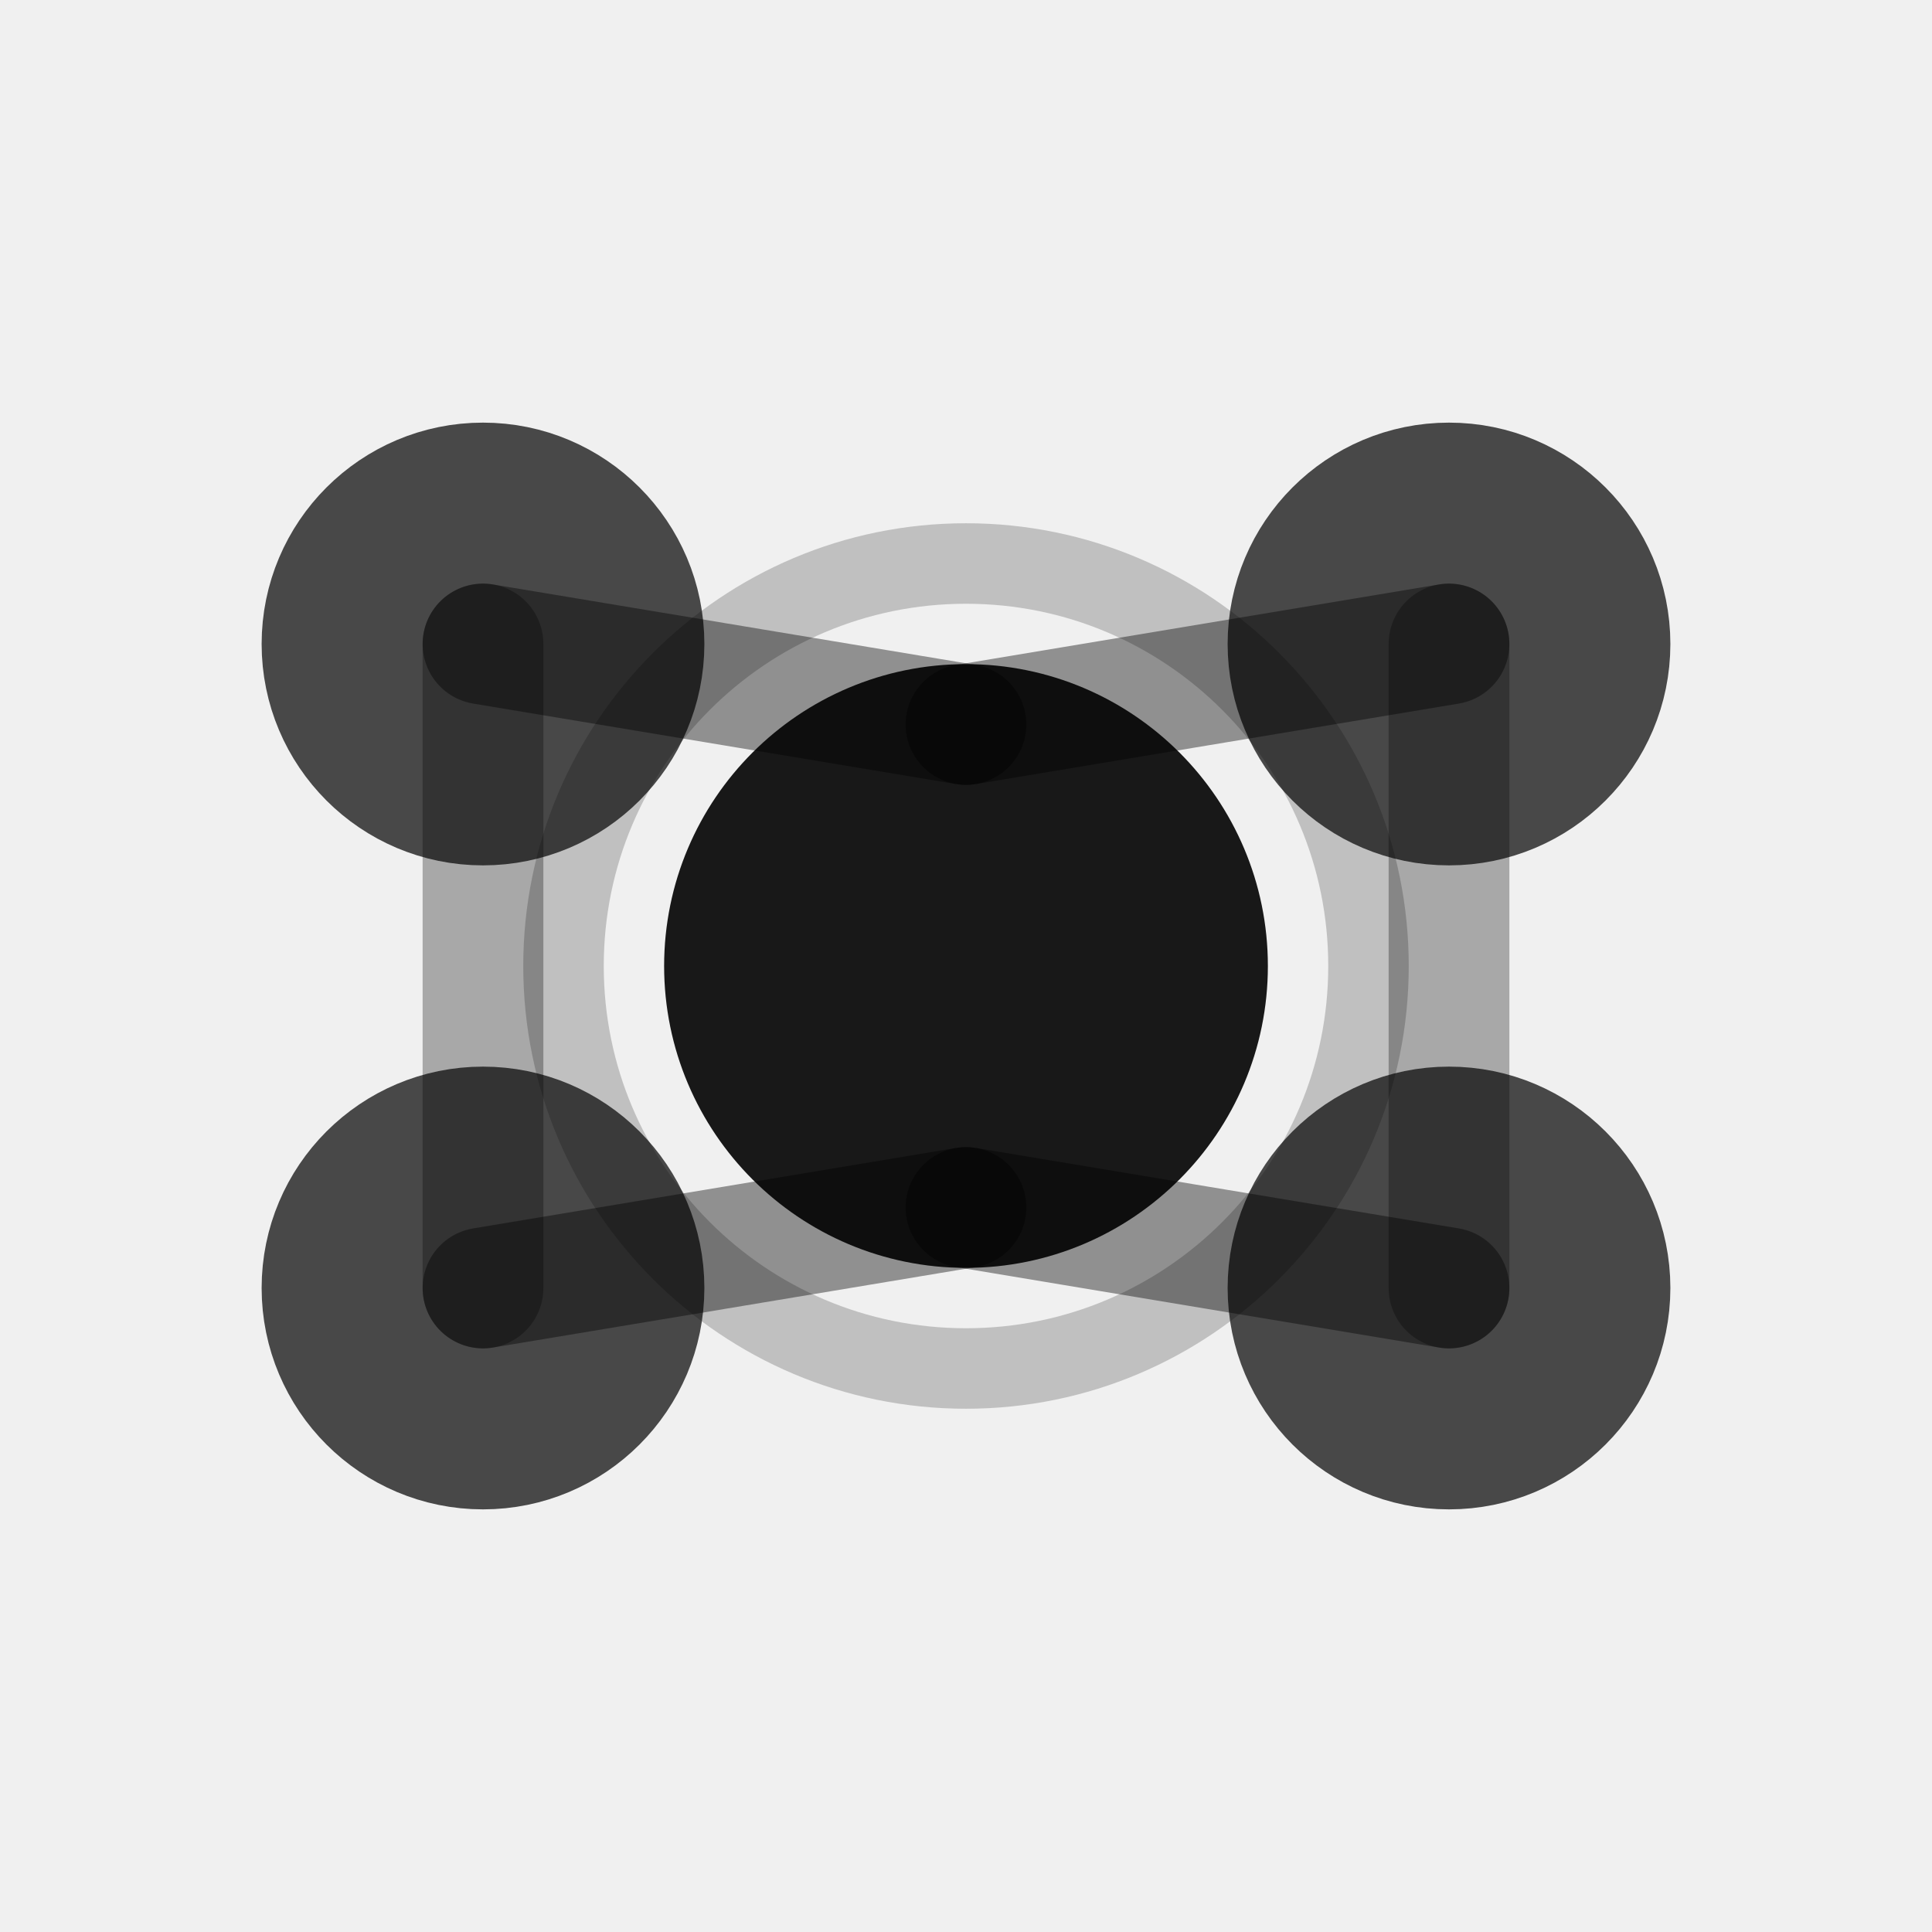
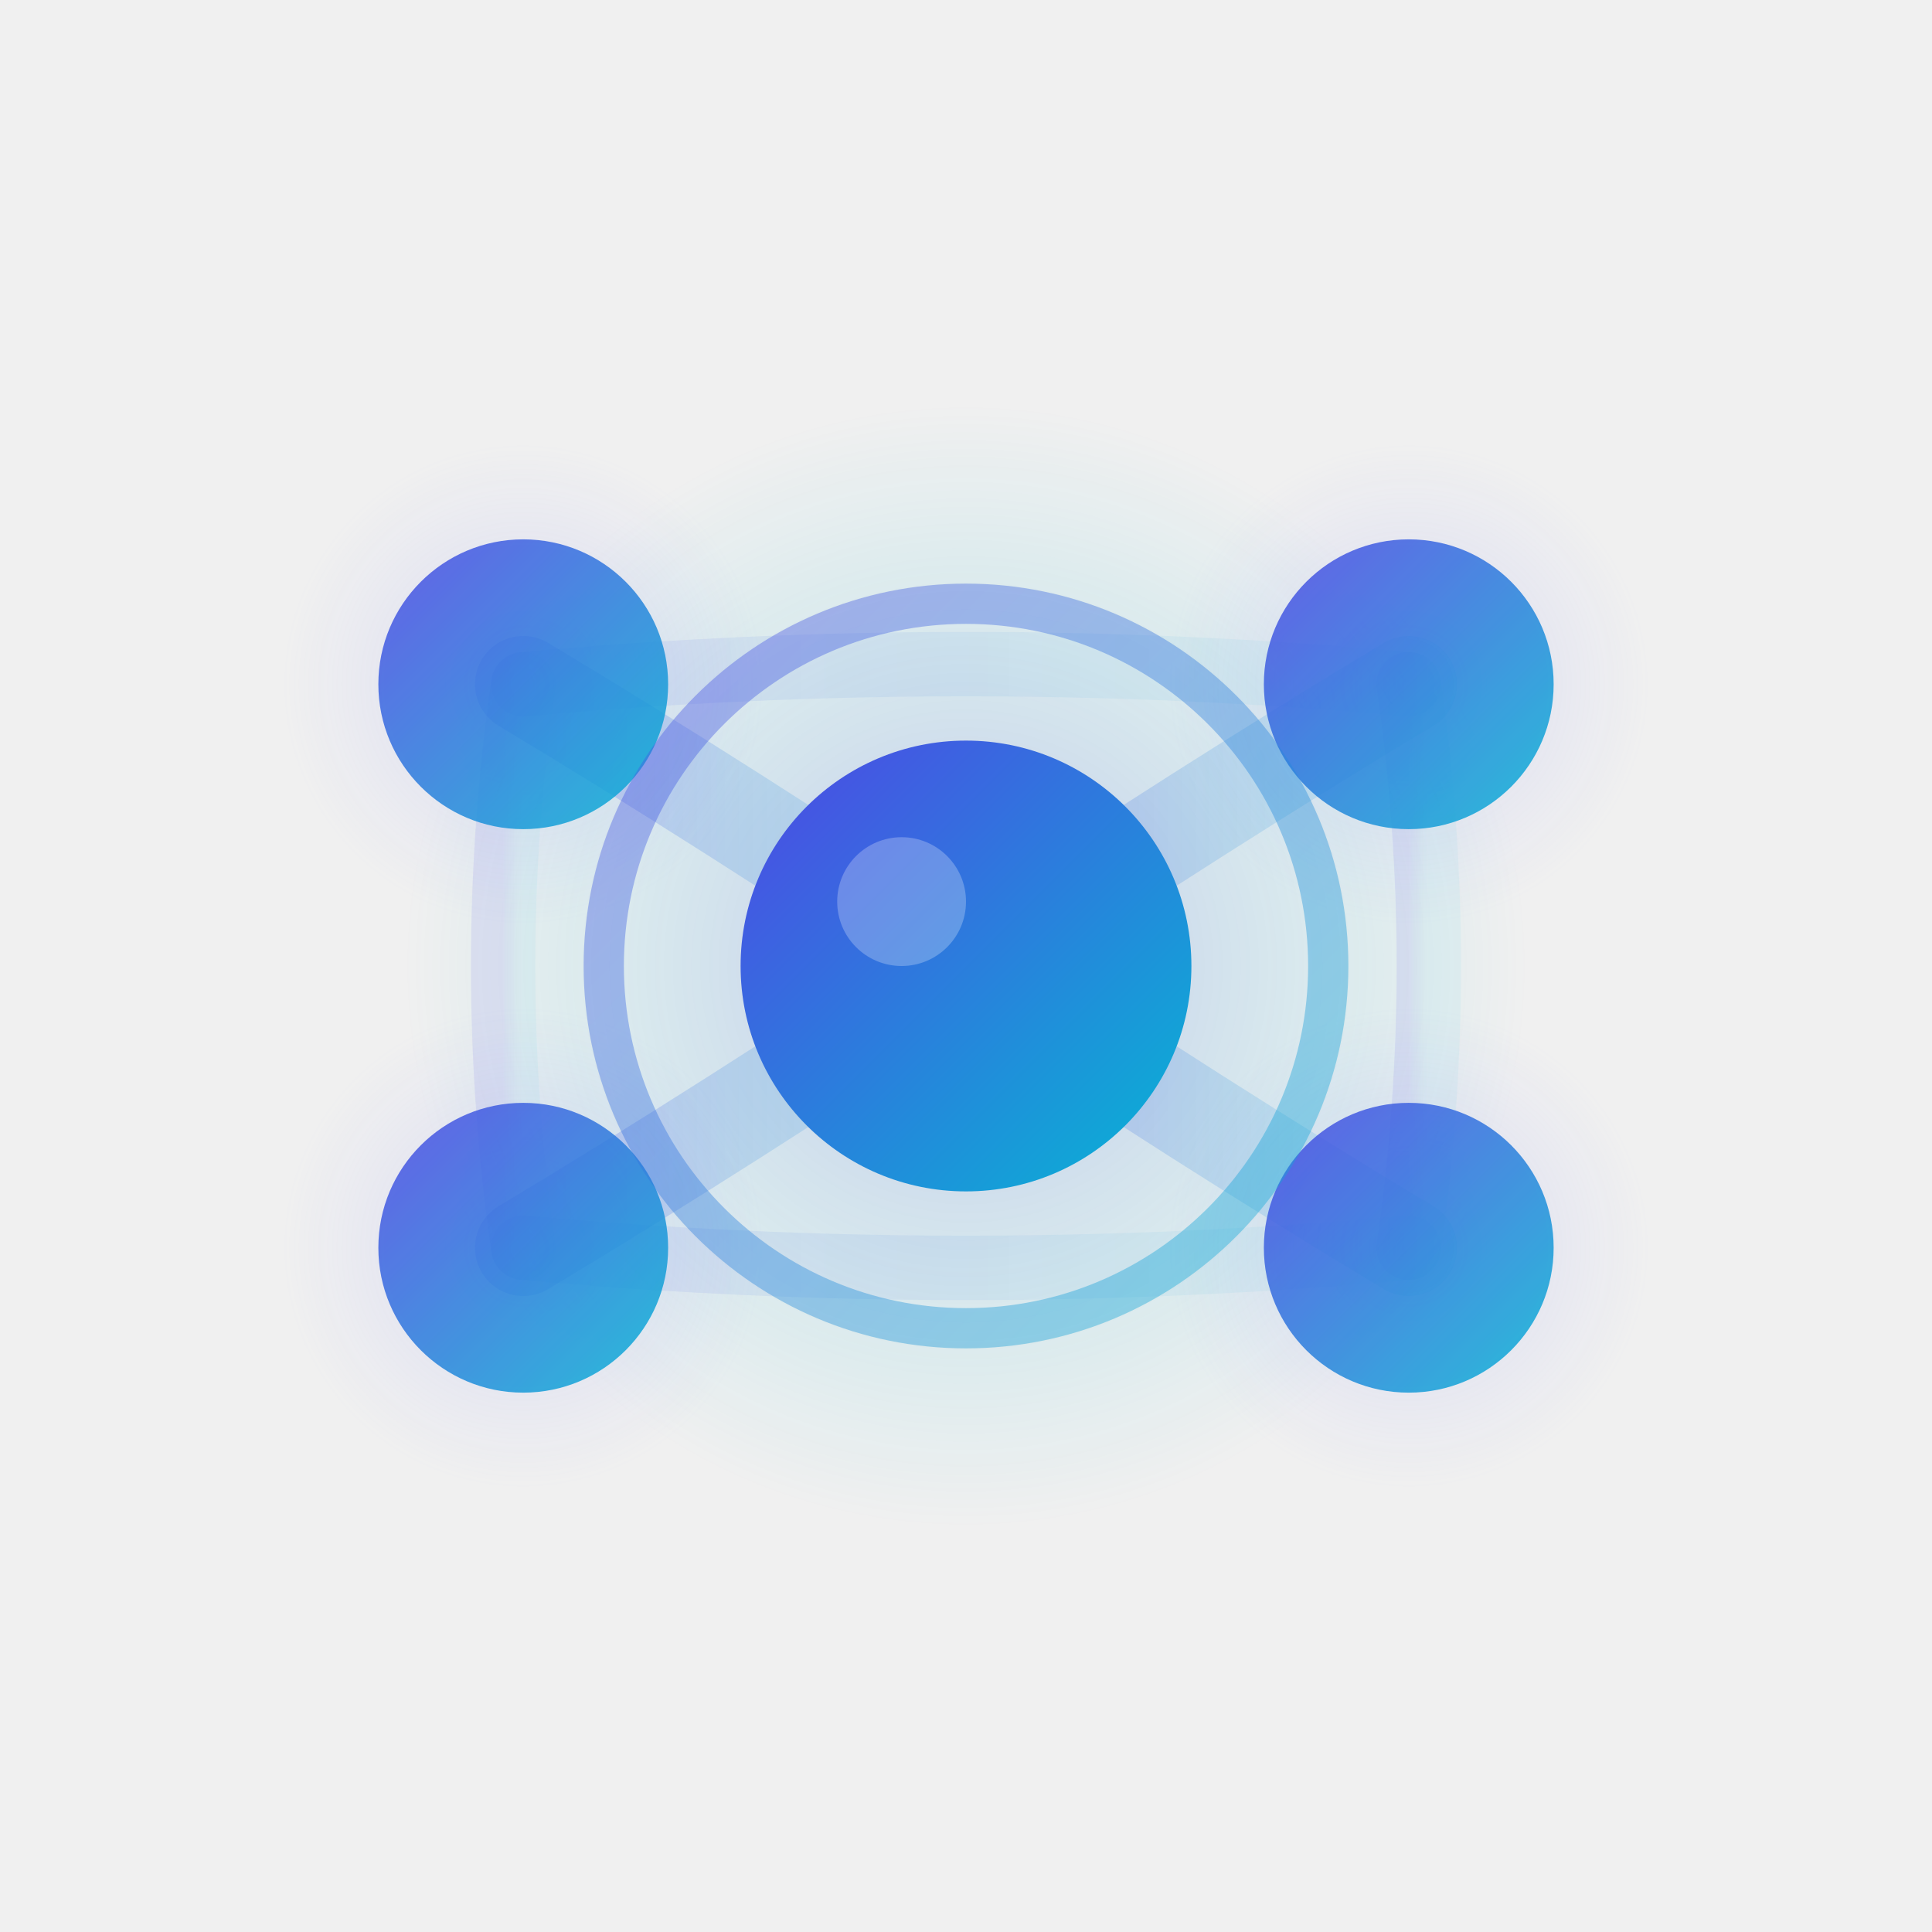
- <svg xmlns="http://www.w3.org/2000/svg" viewBox="0 0 24 24" fill="none" stroke="currentColor" stroke-width="1.5" stroke-linecap="round" stroke-linejoin="round">
-   <circle cx="12" cy="12" r="3" fill="currentColor" opacity="0.9" />
-   <circle cx="6" cy="8" r="2" fill="currentColor" opacity="0.7" />
-   <circle cx="18" cy="8" r="2" fill="currentColor" opacity="0.7" />
-   <circle cx="6" cy="16" r="2" fill="currentColor" opacity="0.7" />
-   <circle cx="18" cy="16" r="2" fill="currentColor" opacity="0.7" />
-   <path d="M12 9 L6 8" stroke="currentColor" opacity="0.4" />
-   <path d="M12 9 L18 8" stroke="currentColor" opacity="0.4" />
-   <path d="M12 15 L6 16" stroke="currentColor" opacity="0.4" />
-   <path d="M12 15 L18 16" stroke="currentColor" opacity="0.4" />
-   <path d="M6 8 L6 16" stroke="currentColor" opacity="0.3" />
-   <path d="M18 8 L18 16" stroke="currentColor" opacity="0.3" />
-   <circle cx="12" cy="12" r="5" stroke="currentColor" opacity="0.2" stroke-width="1" />
+ <svg xmlns="http://www.w3.org/2000/svg" viewBox="0 0 24 24">
+   <defs>
+     <linearGradient id="mainGradient" x1="0%" y1="0%" x2="100%" y2="100%">
+       <stop offset="0%" style="stop-color:#4F46E5;stop-opacity:1" />
+       <stop offset="100%" style="stop-color:#06B6D4;stop-opacity:1" />
+     </linearGradient>
+     <radialGradient id="centerGlow" cx="50%" cy="50%" r="50%">
+       <stop offset="0%" style="stop-color:#4F46E5;stop-opacity:0.25" />
+       <stop offset="70%" style="stop-color:#06B6D4;stop-opacity:0.08" />
+       <stop offset="100%" style="stop-color:#06B6D4;stop-opacity:0" />
+     </radialGradient>
+     <radialGradient id="nodeGlow" cx="50%" cy="50%" r="50%">
+       <stop offset="0%" style="stop-color:#818CF8;stop-opacity:0.2" />
+       <stop offset="100%" style="stop-color:#818CF8;stop-opacity:0" />
+     </radialGradient>
+     <linearGradient id="lineGradient" x1="0%" y1="0%" x2="100%" y2="0%">
+       <stop offset="0%" style="stop-color:#4F46E5;stop-opacity:0.5" />
+       <stop offset="100%" style="stop-color:#06B6D4;stop-opacity:0.25" />
+     </linearGradient>
+   </defs>
+   <circle cx="12" cy="12" r="7" fill="url(#centerGlow)" />
+   <g stroke="url(#lineGradient)" stroke-width="1.2" fill="none" stroke-linecap="round">
+     <path d="M12 12 Q 9 10 6.5 8.5" opacity="0.5" />
+     <path d="M12 12 Q 15 10 17.5 8.5" opacity="0.5" />
+     <path d="M12 12 Q 9 14 6.5 15.5" opacity="0.5" />
+     <path d="M12 12 Q 15 14 17.5 15.5" opacity="0.5" />
+     <path d="M6.5 8.5 Q 12 8 17.5 8.5" opacity="0.2" stroke-width="0.8" />
+     <path d="M6.5 15.5 Q 12 16 17.5 15.5" opacity="0.2" stroke-width="0.8" />
+     <path d="M6.5 8.5 Q 6 12 6.5 15.5" opacity="0.2" stroke-width="0.8" />
+     <path d="M17.5 8.5 Q 18 12 17.5 15.5" opacity="0.2" stroke-width="0.8" />
+   </g>
+   <circle cx="6.5" cy="8.5" r="3" fill="url(#nodeGlow)" />
+   <circle cx="17.5" cy="8.5" r="3" fill="url(#nodeGlow)" />
+   <circle cx="6.5" cy="15.5" r="3" fill="url(#nodeGlow)" />
+   <circle cx="17.5" cy="15.5" r="3" fill="url(#nodeGlow)" />
+   <circle cx="6.5" cy="8.5" r="1.8" fill="url(#mainGradient)" opacity="0.85" />
+   <circle cx="17.5" cy="8.5" r="1.8" fill="url(#mainGradient)" opacity="0.85" />
+   <circle cx="6.5" cy="15.5" r="1.8" fill="url(#mainGradient)" opacity="0.85" />
+   <circle cx="17.5" cy="15.5" r="1.8" fill="url(#mainGradient)" opacity="0.85" />
+   <circle cx="12" cy="12" r="4.5" stroke="url(#mainGradient)" stroke-width="0.5" fill="none" opacity="0.4" />
+   <circle cx="12" cy="12" r="2.8" fill="url(#mainGradient)" />
+   <circle cx="11.2" cy="11.2" r="0.8" fill="white" opacity="0.25" />
</svg>
